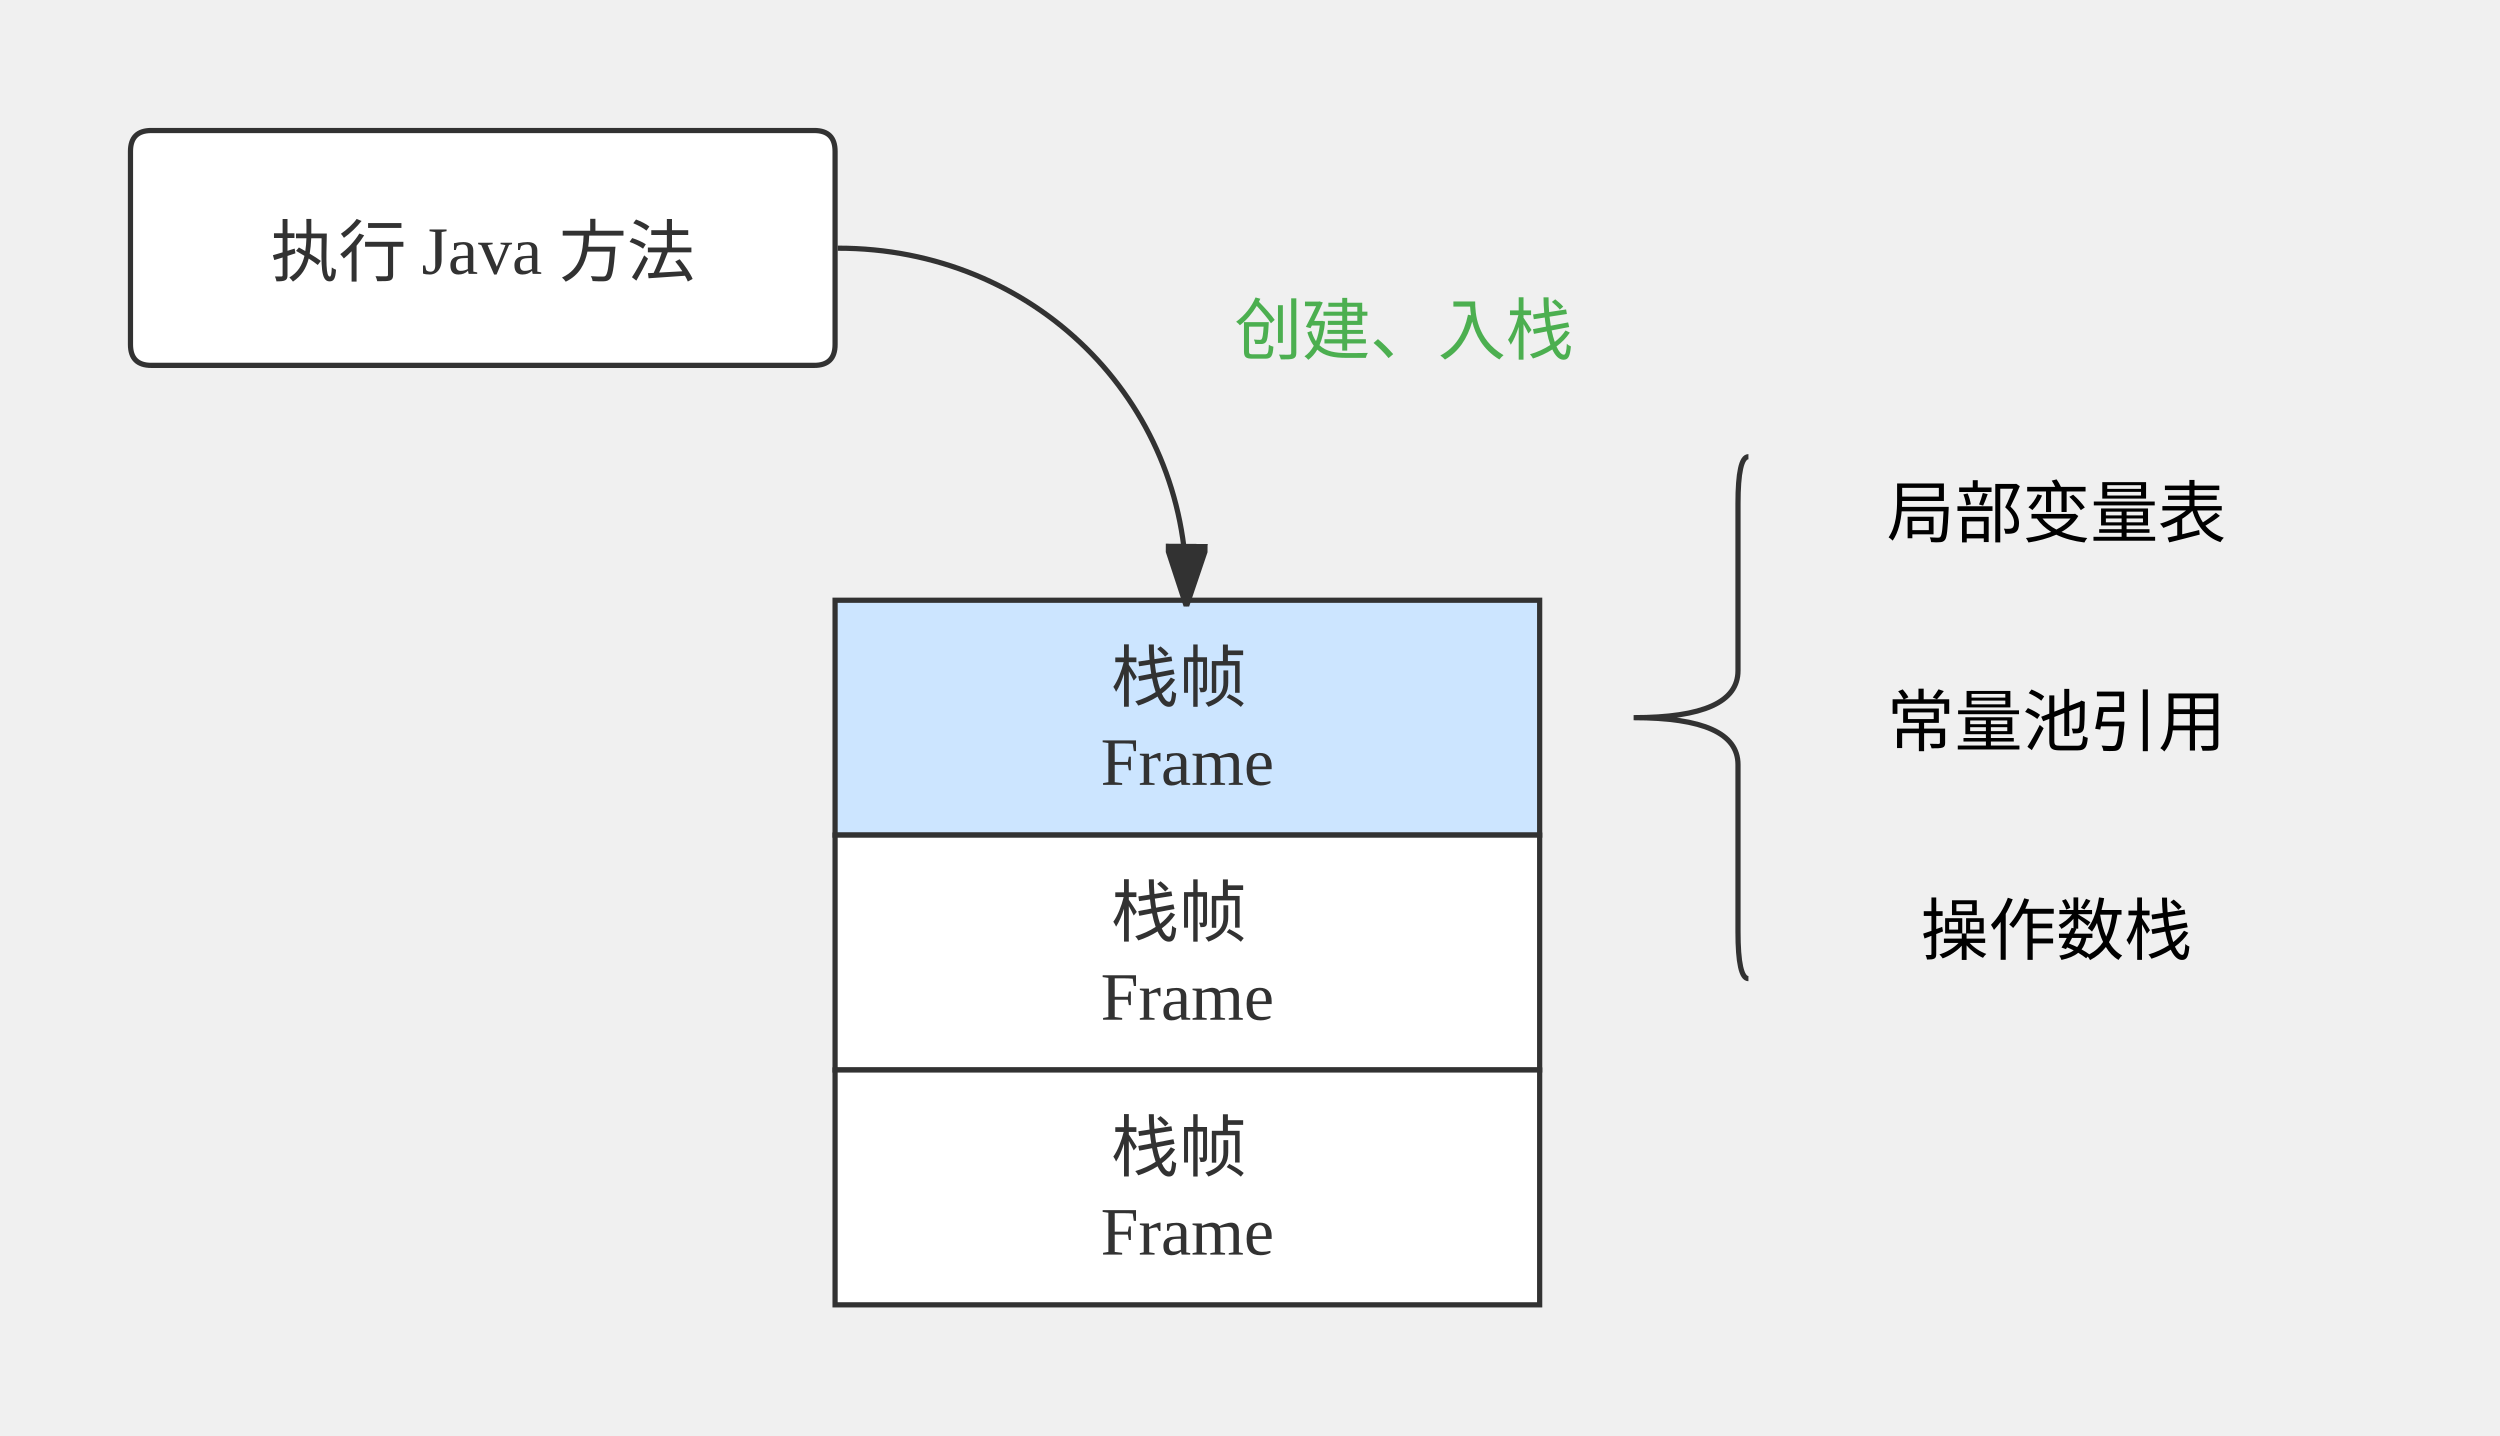
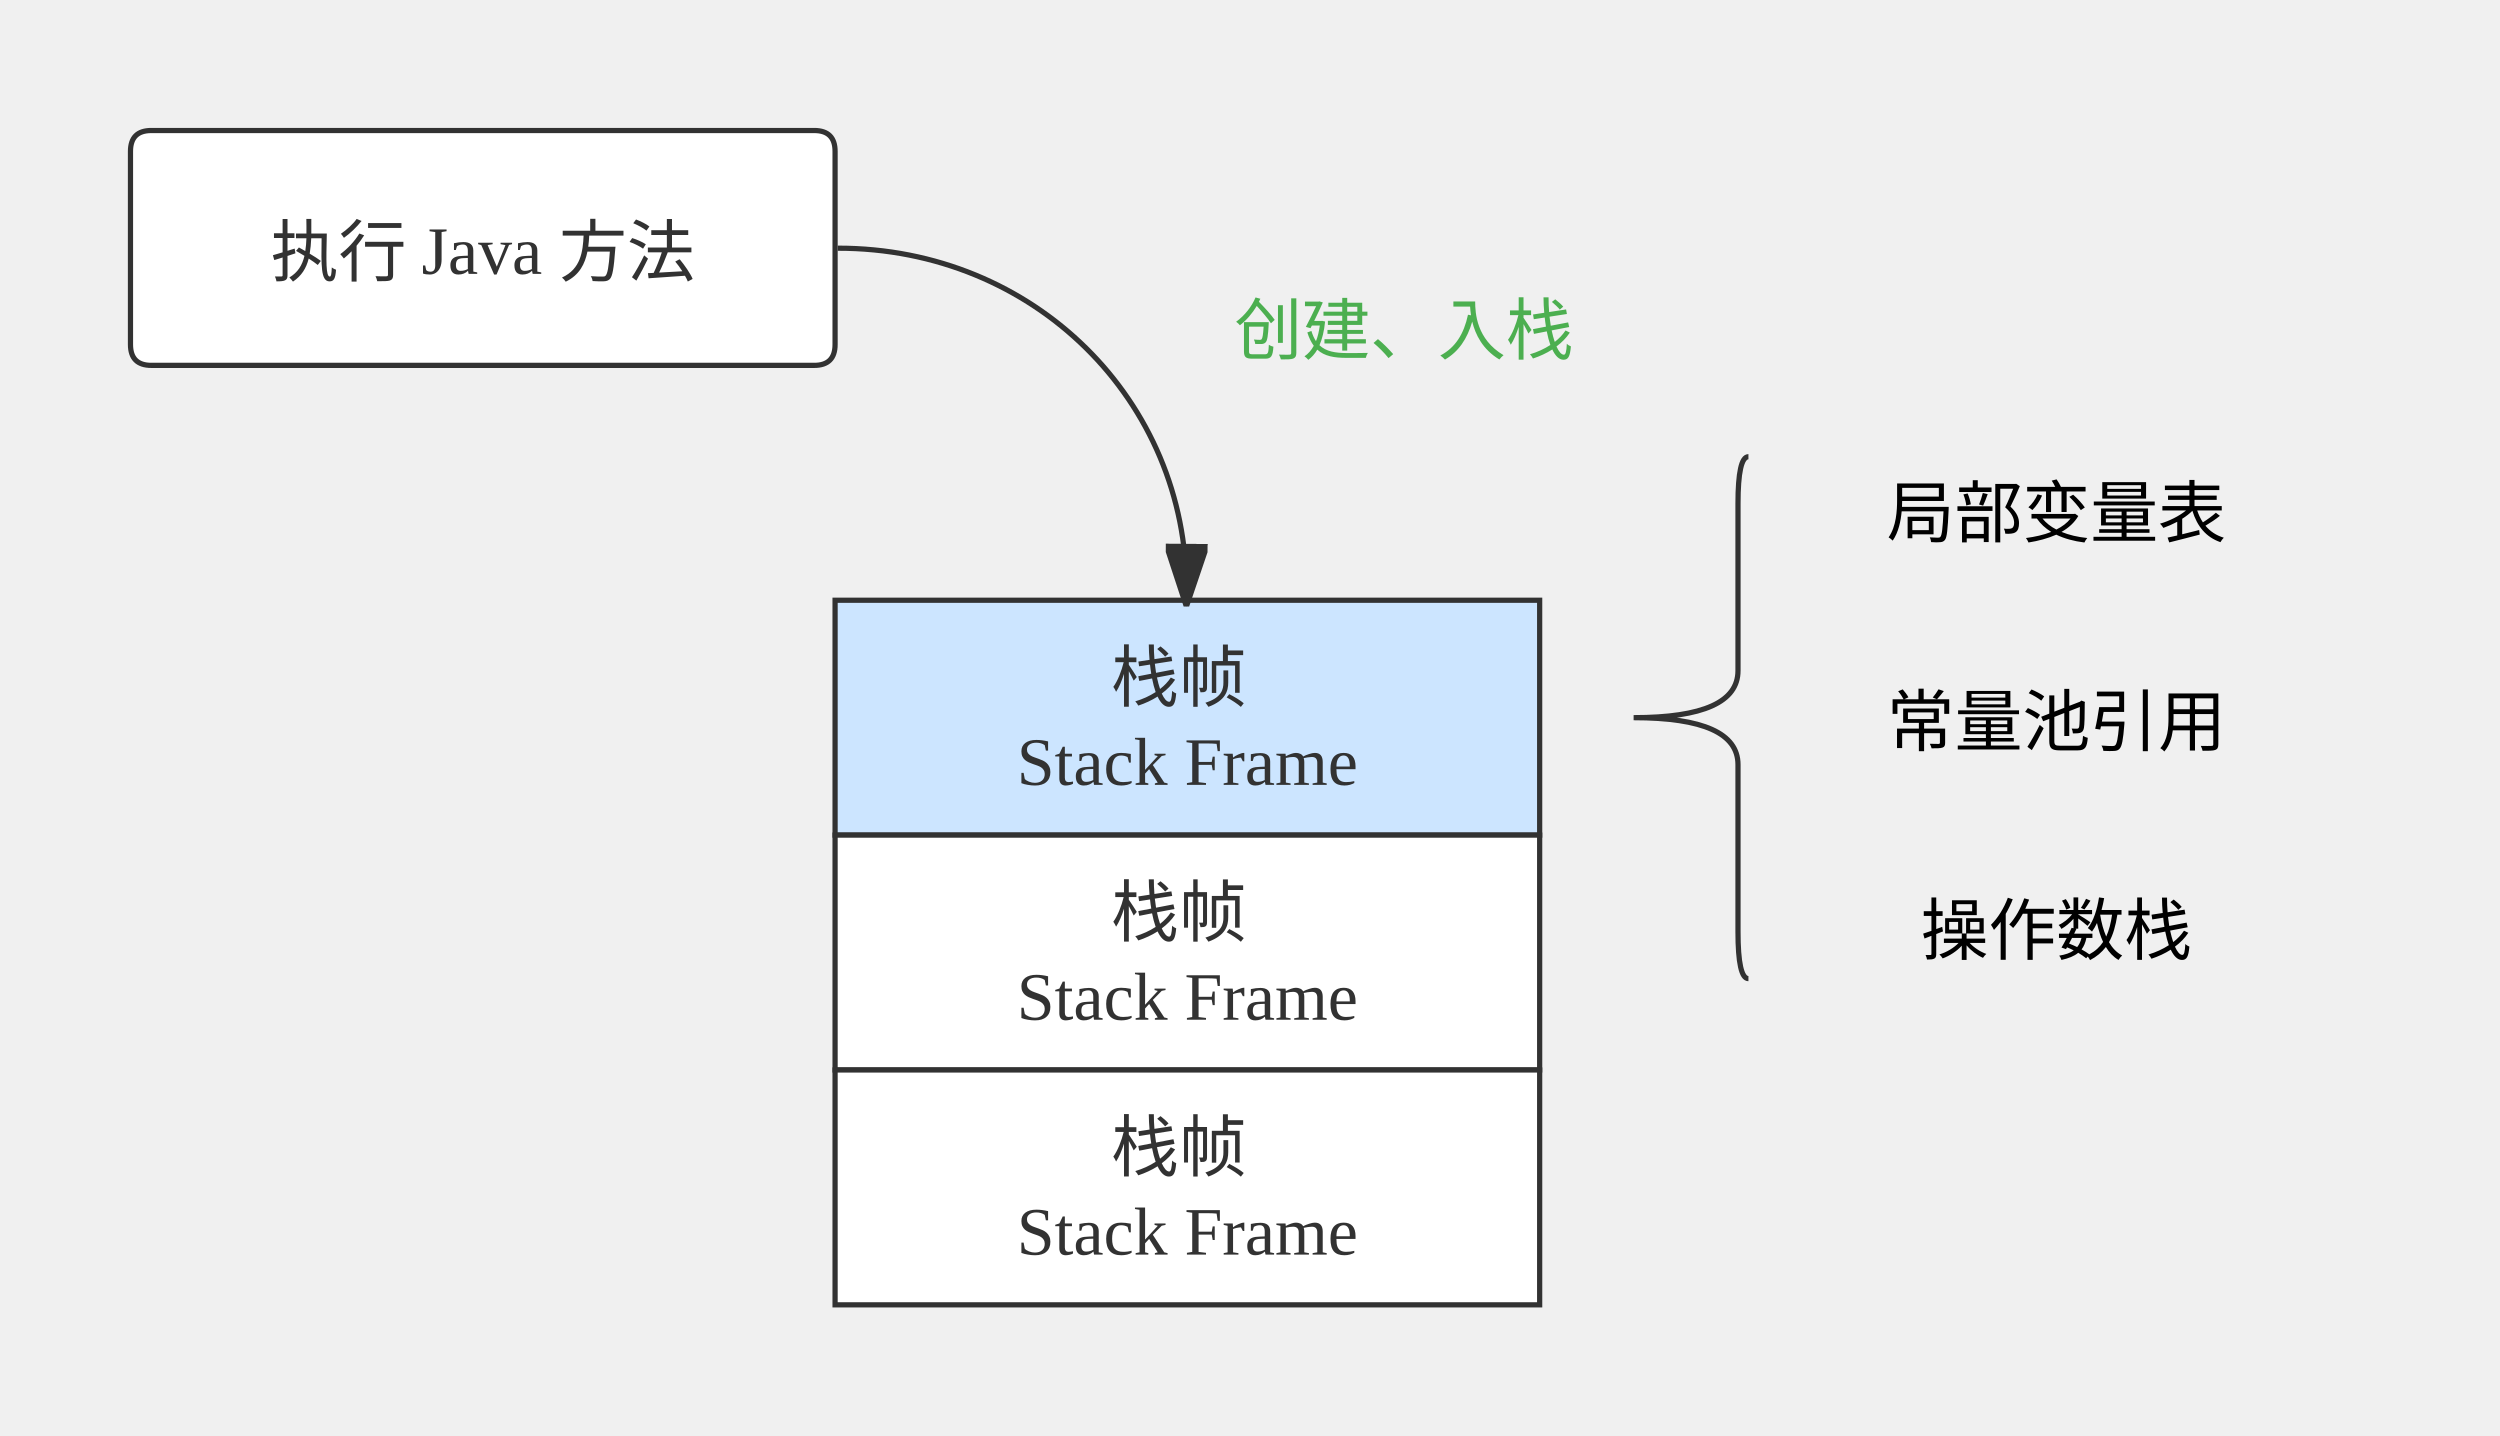
<svg xmlns="http://www.w3.org/2000/svg" id="SvgjsSvg1006" width="479" height="275" version="1.1">
  <defs id="SvgjsDefs1007">
    <marker id="SvgjsMarker1046" markerWidth="12" markerHeight="8" refX="9" refY="4" viewBox="0 0 12 8" orient="auto" markerUnits="userSpaceOnUse" stroke-dasharray="0,0">
      <path id="SvgjsPath1047" d="M0,0 L12,4 L0,8 L0,0" fill="#323232" stroke="#323232" stroke-width="1" />
    </marker>
  </defs>
  <g id="SvgjsG1008" transform="translate(334,80.00617)">
    <path id="SvgjsPath1009" d="M 0 0L 120 0L 120 35L 0 35Z" stroke="none" fill="none" />
    <g id="SvgjsG1010">
      <text id="SvgjsText1011" font-family="&quot;Times New Roman&quot;" text-anchor="middle" font-size="13px" width="120px" fill="#000000" font-weight="400" align="middle" lineHeight="125%" anchor="middle" family="&quot;Times New Roman&quot;" size="13px" weight="400" font-style="" opacity="1" y="6.875" transform="rotate(0)">
        <tspan id="SvgjsTspan1012" dy="16" x="60">
          <tspan id="SvgjsTspan1013" style="text-decoration:;">局部变量表</tspan>
        </tspan>
      </text>
    </g>
  </g>
  <g id="SvgjsG1014" transform="translate(25,25.00617)">
    <path id="SvgjsPath1015" d="M 0 4Q 0 0 4 0L 131 0Q 135 0 135 4L 135 41Q 135 45 131 45L 4 45Q 0 45 0 41Z" stroke="rgba(50,50,50,1)" stroke-width="1" fill-opacity="1" fill="#ffffff" />
    <g id="SvgjsG1016">
      <text id="SvgjsText1017" font-family="&quot;Times New Roman&quot;" text-anchor="middle" font-size="13px" width="115px" fill="#323232" font-weight="400" align="middle" lineHeight="125%" anchor="middle" family="&quot;Times New Roman&quot;" size="13px" weight="400" font-style="" opacity="1" y="11.875" transform="rotate(0)">
        <tspan id="SvgjsTspan1018" dy="16" x="67.5">
          <tspan id="SvgjsTspan1019" style="text-decoration:;">执行 Java 方法</tspan>
        </tspan>
      </text>
    </g>
  </g>
  <g id="SvgjsG1020" transform="translate(160,115.0062)">
    <path id="SvgjsPath1021" d="M 0 0L 135 0L 135 45L 0 45Z" stroke="rgba(50,50,50,1)" stroke-width="1" fill-opacity="1" fill="#cce5ff" />
    <g id="SvgjsG1022">
      <text id="SvgjsText1023" font-family="&quot;Times New Roman&quot;" text-anchor="middle" font-size="13px" width="115px" fill="#323232" font-weight="400" align="middle" lineHeight="125%" anchor="middle" family="&quot;Times New Roman&quot;" size="13px" weight="400" font-style="" opacity="1" y="3.375" transform="rotate(0)">
        <tspan id="SvgjsTspan1024" dy="16" x="67.5">
          <tspan id="SvgjsTspan1025" style="text-decoration:;">栈帧</tspan>
        </tspan>
        <tspan id="SvgjsTspan1026" dy="16" x="67.5">
-           <tspan id="SvgjsTspan1027" style="text-decoration:;">Frame</tspan>
+           <tspan id="SvgjsTspan1027" style="text-decoration:;">Stack Frame</tspan>
        </tspan>
      </text>
    </g>
  </g>
  <g id="SvgjsG1028" transform="translate(160,160.0062)">
    <path id="SvgjsPath1029" d="M 0 0L 135 0L 135 45L 0 45Z" stroke="rgba(50,50,50,1)" stroke-width="1" fill-opacity="1" fill="#ffffff" />
    <g id="SvgjsG1030">
      <text id="SvgjsText1031" font-family="&quot;Times New Roman&quot;" text-anchor="middle" font-size="13px" width="115px" fill="#323232" font-weight="400" align="middle" lineHeight="125%" anchor="middle" family="&quot;Times New Roman&quot;" size="13px" weight="400" font-style="" opacity="1" y="3.375" transform="rotate(0)">
        <tspan id="SvgjsTspan1032" dy="16" x="67.5">
          <tspan id="SvgjsTspan1033" style="text-decoration:;">栈帧</tspan>
        </tspan>
        <tspan id="SvgjsTspan1034" dy="16" x="67.5">
-           <tspan id="SvgjsTspan1035" style="text-decoration:;">Frame</tspan>
+           <tspan id="SvgjsTspan1035" style="text-decoration:;">Stack Frame</tspan>
        </tspan>
      </text>
    </g>
  </g>
  <g id="SvgjsG1036" transform="translate(160,205.0062)">
    <path id="SvgjsPath1037" d="M 0 0L 135 0L 135 45L 0 45Z" stroke="rgba(50,50,50,1)" stroke-width="1" fill-opacity="1" fill="#ffffff" />
    <g id="SvgjsG1038">
      <text id="SvgjsText1039" font-family="&quot;Times New Roman&quot;" text-anchor="middle" font-size="13px" width="115px" fill="#323232" font-weight="400" align="middle" lineHeight="125%" anchor="middle" family="&quot;Times New Roman&quot;" size="13px" weight="400" font-style="" opacity="1" y="3.375" transform="rotate(0)">
        <tspan id="SvgjsTspan1040" dy="16" x="67.5">
          <tspan id="SvgjsTspan1041" style="text-decoration:;">栈帧</tspan>
        </tspan>
        <tspan id="SvgjsTspan1042" dy="16" x="67.5">
-           <tspan id="SvgjsTspan1043" style="text-decoration:;">Frame</tspan>
+           <tspan id="SvgjsTspan1043" style="text-decoration:;">Stack Frame</tspan>
        </tspan>
      </text>
    </g>
  </g>
  <g id="SvgjsG1044">
    <path id="SvgjsPath1045" d="M160.498 47.554C 198.184 47.506 227.5 76.822 227.327 113.215" stroke="#323232" stroke-width="1" fill="none" marker-end="url(#SvgjsMarker1046)" />
  </g>
  <g id="SvgjsG1048" transform="translate(315,87.50617)">
    <path id="SvgjsPath1049" d="M 20 0Q 18 0 18 9L 18 41Q 18 50 -2 50Q 18 50 18 59L 18 91Q 18 100 20 100" stroke="rgba(50,50,50,1)" stroke-width="1" fill="none" />
    <path id="SvgjsPath1050" d="M 0 0L 20 0L 20 100L 0 100Z" stroke="none" fill="none" />
    <g id="SvgjsG1051">
      <text id="SvgjsText1052" font-family="微软雅黑" text-anchor="end" font-size="13px" width="0" fill="#323232" font-weight="400" align="middle" lineHeight="125%" anchor="end" family="微软雅黑" size="13px" weight="400" font-style="" opacity="1" y="39.375" transform="rotate(0)" />
    </g>
  </g>
  <g id="SvgjsG1053" transform="translate(334,120.0062)">
    <path id="SvgjsPath1054" d="M 0 0L 120 0L 120 35L 0 35Z" stroke="none" fill="none" />
    <g id="SvgjsG1055">
      <text id="SvgjsText1056" font-family="&quot;Times New Roman&quot;" text-anchor="middle" font-size="13px" width="120px" fill="#000000" font-weight="400" align="middle" lineHeight="125%" anchor="middle" family="&quot;Times New Roman&quot;" size="13px" weight="400" font-style="" opacity="1" y="6.875" transform="rotate(0)">
        <tspan id="SvgjsTspan1057" dy="16" x="60">
          <tspan id="SvgjsTspan1058" style="text-decoration:;">常量池引用</tspan>
        </tspan>
      </text>
    </g>
  </g>
  <g id="SvgjsG1059" transform="translate(334,160.0062)">
    <path id="SvgjsPath1060" d="M 0 0L 120 0L 120 35L 0 35Z" stroke="none" fill="none" />
    <g id="SvgjsG1061">
      <text id="SvgjsText1062" font-family="&quot;Times New Roman&quot;" text-anchor="middle" font-size="13px" width="120px" fill="#000000" font-weight="400" align="middle" lineHeight="125%" anchor="middle" family="&quot;Times New Roman&quot;" size="13px" weight="400" font-style="" opacity="1" y="6.875" transform="rotate(0)">
        <tspan id="SvgjsTspan1063" dy="16" x="60">
          <tspan id="SvgjsTspan1064" style="text-decoration:;">操作数栈</tspan>
        </tspan>
      </text>
    </g>
  </g>
  <g id="SvgjsG1065" transform="translate(209,45.00617)">
    <path id="SvgjsPath1066" d="M 0 0L 120 0L 120 35L 0 35Z" stroke="none" fill="none" />
    <g id="SvgjsG1067">
      <text id="SvgjsText1068" font-family="&quot;Times New Roman&quot;" text-anchor="middle" font-size="13px" width="120px" fill="#4caf50" font-weight="400" align="middle" lineHeight="125%" anchor="middle" family="&quot;Times New Roman&quot;" size="13px" weight="400" font-style="" opacity="1" y="6.875" transform="rotate(0)">
        <tspan id="SvgjsTspan1069" dy="16" x="60">
          <tspan id="SvgjsTspan1070" style="text-decoration:;">创建、入栈</tspan>
        </tspan>
      </text>
    </g>
  </g>
</svg>
